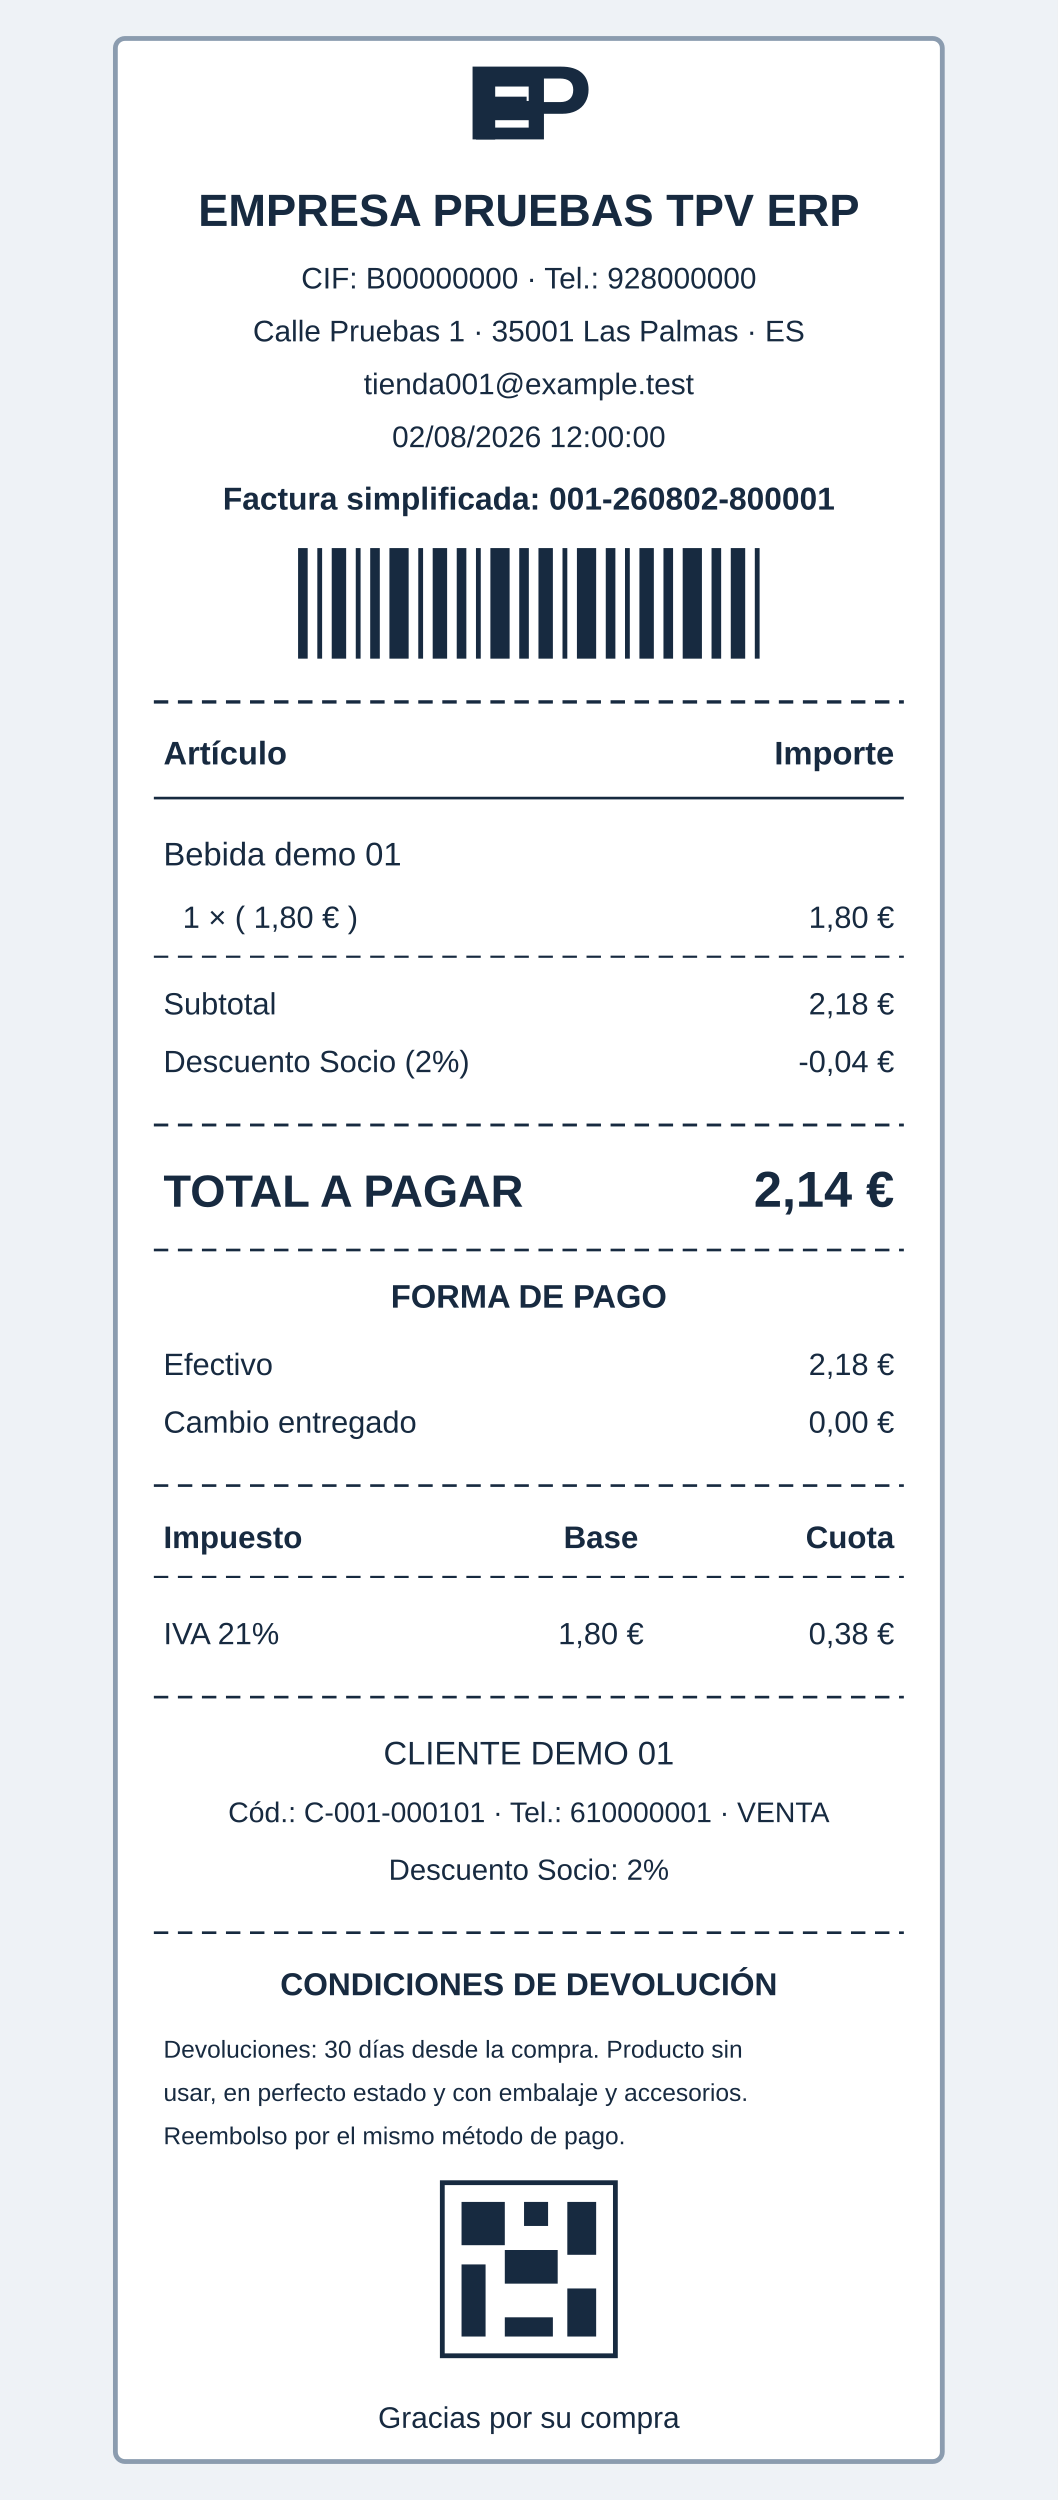
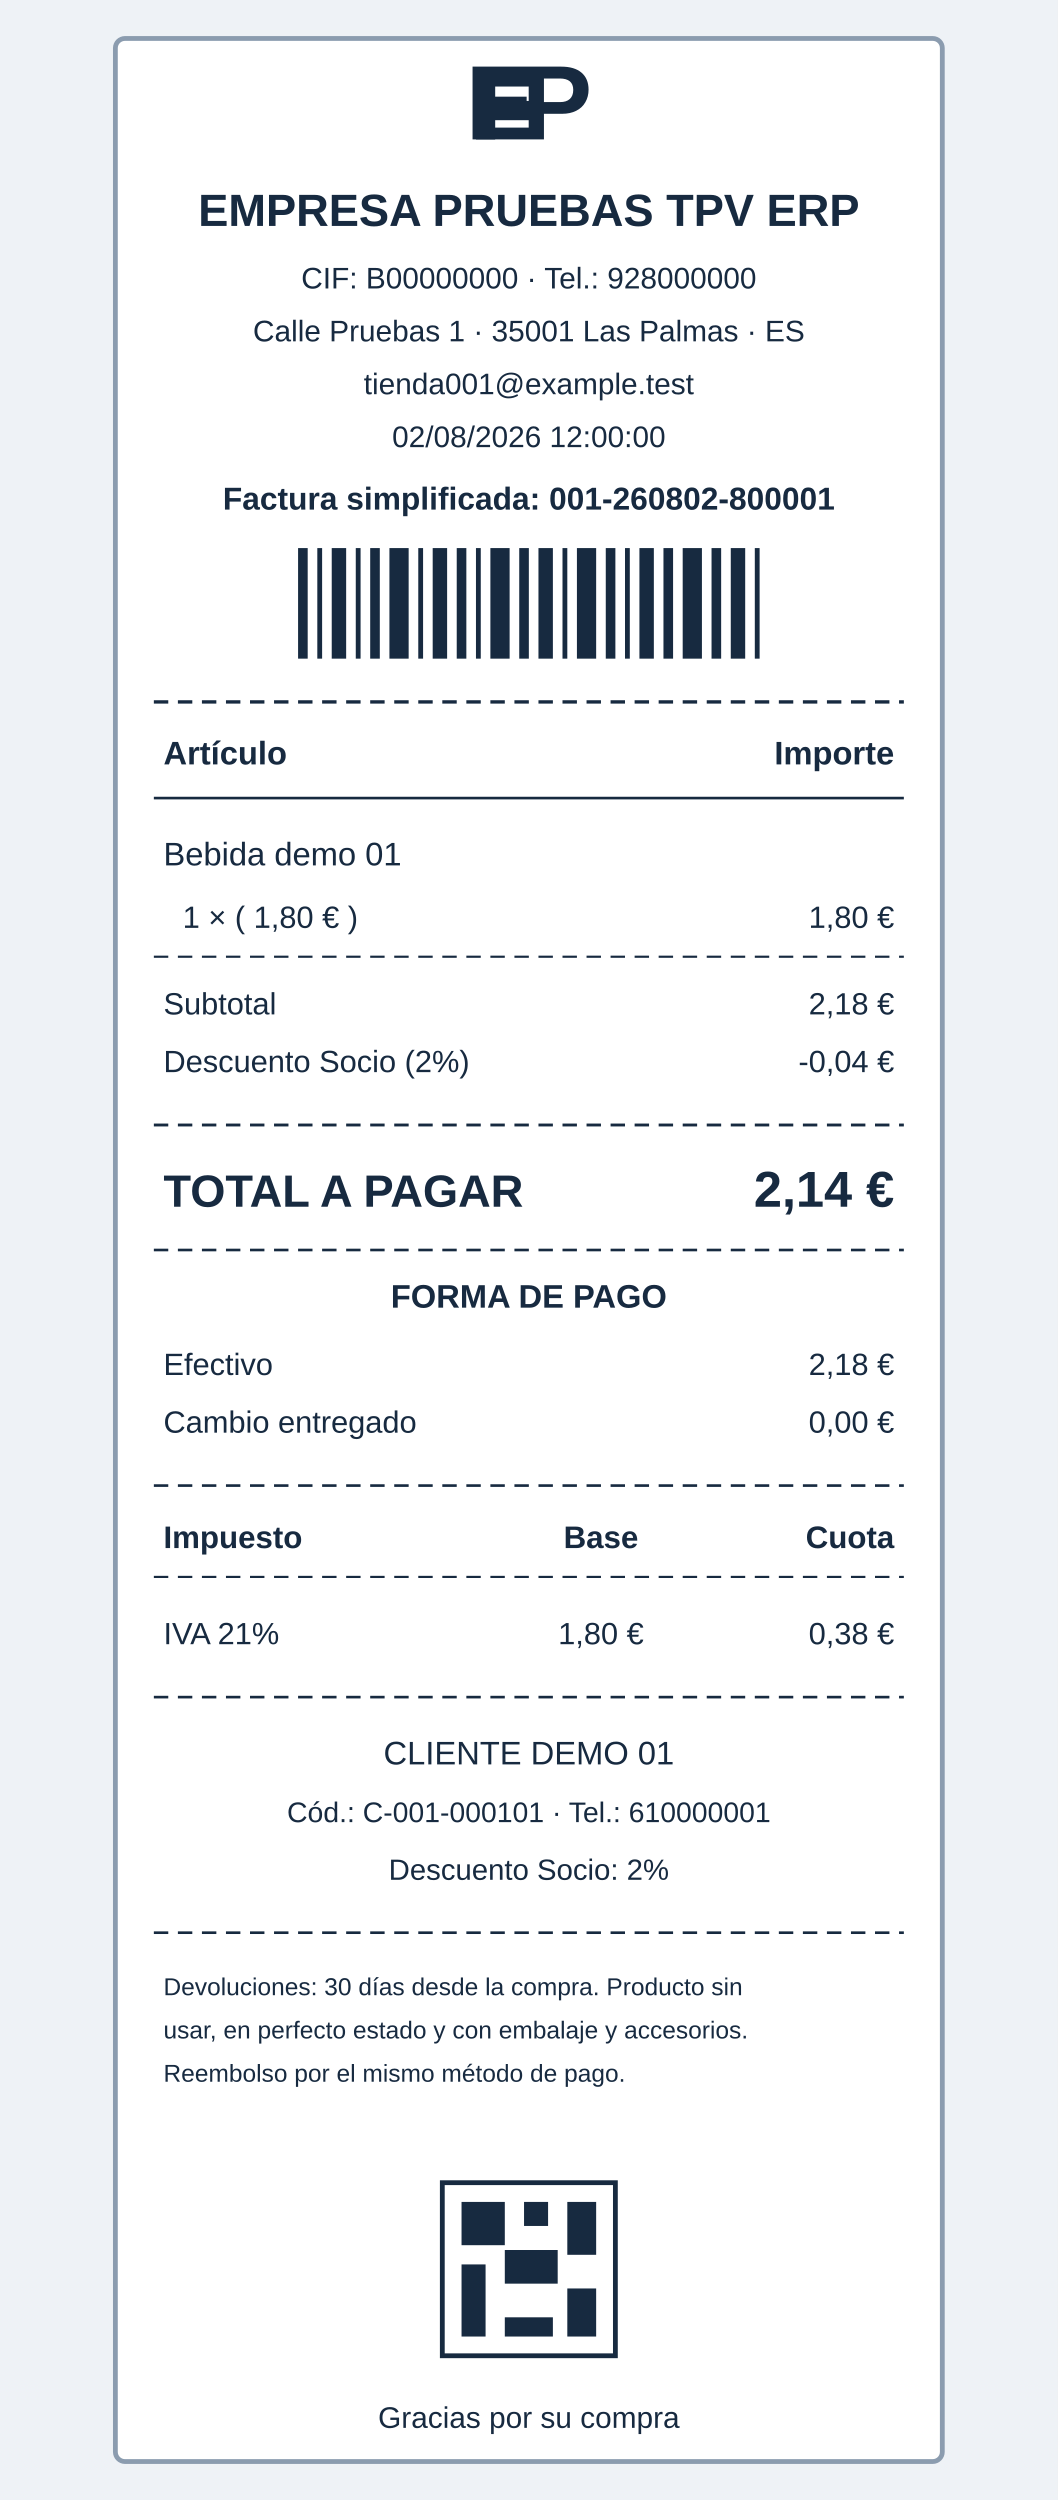
<svg xmlns="http://www.w3.org/2000/svg" width="220" height="520" viewBox="0 0 220 520" role="img" aria-labelledby="title description">
  <rect width="220" height="520" fill="#eef2f6" />
  <rect x="24" y="8" width="172" height="504" rx="2" fill="#fff" stroke="#8b9caf" />
  <g fill="#172a40" font-family="Arial, sans-serif">
    <g aria-label="Logo EP" font-family="Arial Black, Arial, sans-serif" font-weight="900">
      <text x="110" y="29" text-anchor="middle" font-size="22" letter-spacing="-3">EP</text>
      <path d="M99 14h13v4h-9v3h8v4h-8v4h-4z" fill="#172a40" />
    </g>
    <text x="110" y="47" text-anchor="middle" font-size="9.4" font-weight="700">EMPRESA PRUEBAS TPV ERP</text>
    <text x="110" y="60" text-anchor="middle" font-size="6.2">CIF: B00000000 · Tel.: 928000000</text>
    <text x="110" y="71" text-anchor="middle" font-size="6.2">Calle Pruebas 1 · 35001 Las Palmas · ES</text>
    <text x="110" y="82" text-anchor="middle" font-size="6.2">tienda001@example.test</text>
    <text x="110" y="93" text-anchor="middle" font-size="6.2">02/08/2026 12:00:00</text>
    <text x="110" y="106" text-anchor="middle" font-size="6.6" font-weight="700">Factura simplificada: 001-260802-800001</text>
    <g fill="#172a40">
      <rect x="62" y="114" width="2" height="23" />
      <rect x="66" y="114" width="1" height="23" />
      <rect x="69" y="114" width="3" height="23" />
      <rect x="74" y="114" width="1" height="23" />
      <rect x="77" y="114" width="2" height="23" />
      <rect x="81" y="114" width="4" height="23" />
      <rect x="87" y="114" width="1" height="23" />
      <rect x="90" y="114" width="3" height="23" />
      <rect x="95" y="114" width="2" height="23" />
      <rect x="99" y="114" width="1" height="23" />
      <rect x="102" y="114" width="4" height="23" />
      <rect x="108" y="114" width="2" height="23" />
      <rect x="112" y="114" width="3" height="23" />
      <rect x="117" y="114" width="1" height="23" />
      <rect x="120" y="114" width="4" height="23" />
      <rect x="126" y="114" width="2" height="23" />
      <rect x="130" y="114" width="1" height="23" />
      <rect x="133" y="114" width="3" height="23" />
      <rect x="138" y="114" width="2" height="23" />
      <rect x="142" y="114" width="4" height="23" />
      <rect x="148" y="114" width="2" height="23" />
      <rect x="152" y="114" width="3" height="23" />
      <rect x="157" y="114" width="1" height="23" />
    </g>
    <line x1="32" y1="146" x2="188" y2="146" stroke="#172a40" stroke-width=".7" stroke-dasharray="3 2" />
    <text x="34" y="159" font-size="6.8" font-weight="700">Artículo</text>
    <text x="186" y="159" text-anchor="end" font-size="6.8" font-weight="700">Importe</text>
    <line x1="32" y1="166" x2="188" y2="166" stroke="#172a40" stroke-width=".55" />
    <text x="34" y="180" font-size="6.8">Bebida demo 01</text>
    <text x="38" y="193" font-size="6.4">1 × ( 1,80 € )</text>
    <text x="186" y="193" text-anchor="end" font-size="6.4">1,80 €</text>
    <line x1="32" y1="199" x2="188" y2="199" stroke="#172a40" stroke-width=".45" stroke-dasharray="3 2" />
    <text x="34" y="211" font-size="6.4">Subtotal</text>
    <text x="186" y="211" text-anchor="end" font-size="6.4">2,18 €</text>
    <text x="34" y="223" font-size="6.4">Descuento Socio (2%)</text>
    <text x="186" y="223" text-anchor="end" font-size="6.4">-0,04 €</text>
    <line x1="32" y1="234" x2="188" y2="234" stroke="#172a40" stroke-width=".6" stroke-dasharray="3 2" />
    <text x="34" y="251" font-size="9.4" font-weight="700">TOTAL A PAGAR</text>
    <text x="186" y="251" text-anchor="end" font-size="10.5" font-weight="700">2,14 €</text>
    <line x1="32" y1="260" x2="188" y2="260" stroke="#172a40" stroke-width=".55" stroke-dasharray="3 2" />
    <text x="110" y="272" text-anchor="middle" font-size="6.8" font-weight="700">FORMA DE PAGO</text>
    <text x="34" y="286" font-size="6.4">Efectivo</text>
    <text x="186" y="286" text-anchor="end" font-size="6.4">2,18 €</text>
    <text x="34" y="298" font-size="6.4">Cambio entregado</text>
    <text x="186" y="298" text-anchor="end" font-size="6.4">0,00 €</text>
    <line x1="32" y1="309" x2="188" y2="309" stroke="#172a40" stroke-width=".55" stroke-dasharray="3 2" />
    <text x="34" y="322" font-size="6.5" font-weight="700">Impuesto</text>
    <text x="125" y="322" text-anchor="middle" font-size="6.5" font-weight="700">Base</text>
    <text x="186" y="322" text-anchor="end" font-size="6.5" font-weight="700">Cuota</text>
    <line x1="32" y1="328" x2="188" y2="328" stroke="#172a40" stroke-width=".45" stroke-dasharray="3 2" />
    <text x="34" y="342" font-size="6.4">IVA 21%</text>
    <text x="125" y="342" text-anchor="middle" font-size="6.4">1,80 €</text>
    <text x="186" y="342" text-anchor="end" font-size="6.4">0,38 €</text>
    <line x1="32" y1="353" x2="188" y2="353" stroke="#172a40" stroke-width=".55" stroke-dasharray="3 2" />
    <text x="110" y="367" text-anchor="middle" font-size="6.8">CLIENTE DEMO 01</text>
-     <text x="110" y="379" text-anchor="middle" font-size="5.9">Cód.: C-001-000101 · Tel.: 610000001 · VENTA</text>
+     <text x="110" y="379" text-anchor="middle" font-size="5.9">Cód.: C-001-000101 · Tel.: 610000001</text>
    <text x="110" y="391" text-anchor="middle" font-size="6.1">Descuento Socio: 2%</text>
    <line x1="32" y1="402" x2="188" y2="402" stroke="#172a40" stroke-width=".55" stroke-dasharray="3 2" />
-     <text x="110" y="415" text-anchor="middle" font-size="6.6" font-weight="700">CONDICIONES DE DEVOLUCIÓN</text>
-     <text x="34" y="428" font-size="5.1">Devoluciones: 30 días desde la compra. Producto sin</text>
-     <text x="34" y="437" font-size="5.1">usar, en perfecto estado y con embalaje y accesorios.</text>
-     <text x="34" y="446" font-size="5.1">Reembolso por el mismo método de pago.</text>
+     <text x="34" y="415" font-size="5.1">Devoluciones: 30 días desde la compra. Producto sin</text>
+     <text x="34" y="424" font-size="5.1">usar, en perfecto estado y con embalaje y accesorios.</text>
+     <text x="34" y="433" font-size="5.1">Reembolso por el mismo método de pago.</text>
    <rect x="92" y="454" width="36" height="36" fill="none" stroke="#172a40" />
    <path d="M96 458h9v9h-9zm13 0h5v5h-5zm9 0h6v11h-6zM96 471h5v15h-5zm9-3h11v7h-11zm13 8h6v10h-6zm-13 6h10v4h-10z" fill="#172a40" />
    <text x="110" y="505" text-anchor="middle" font-size="6.2">Gracias por su compra</text>
  </g>
</svg>
